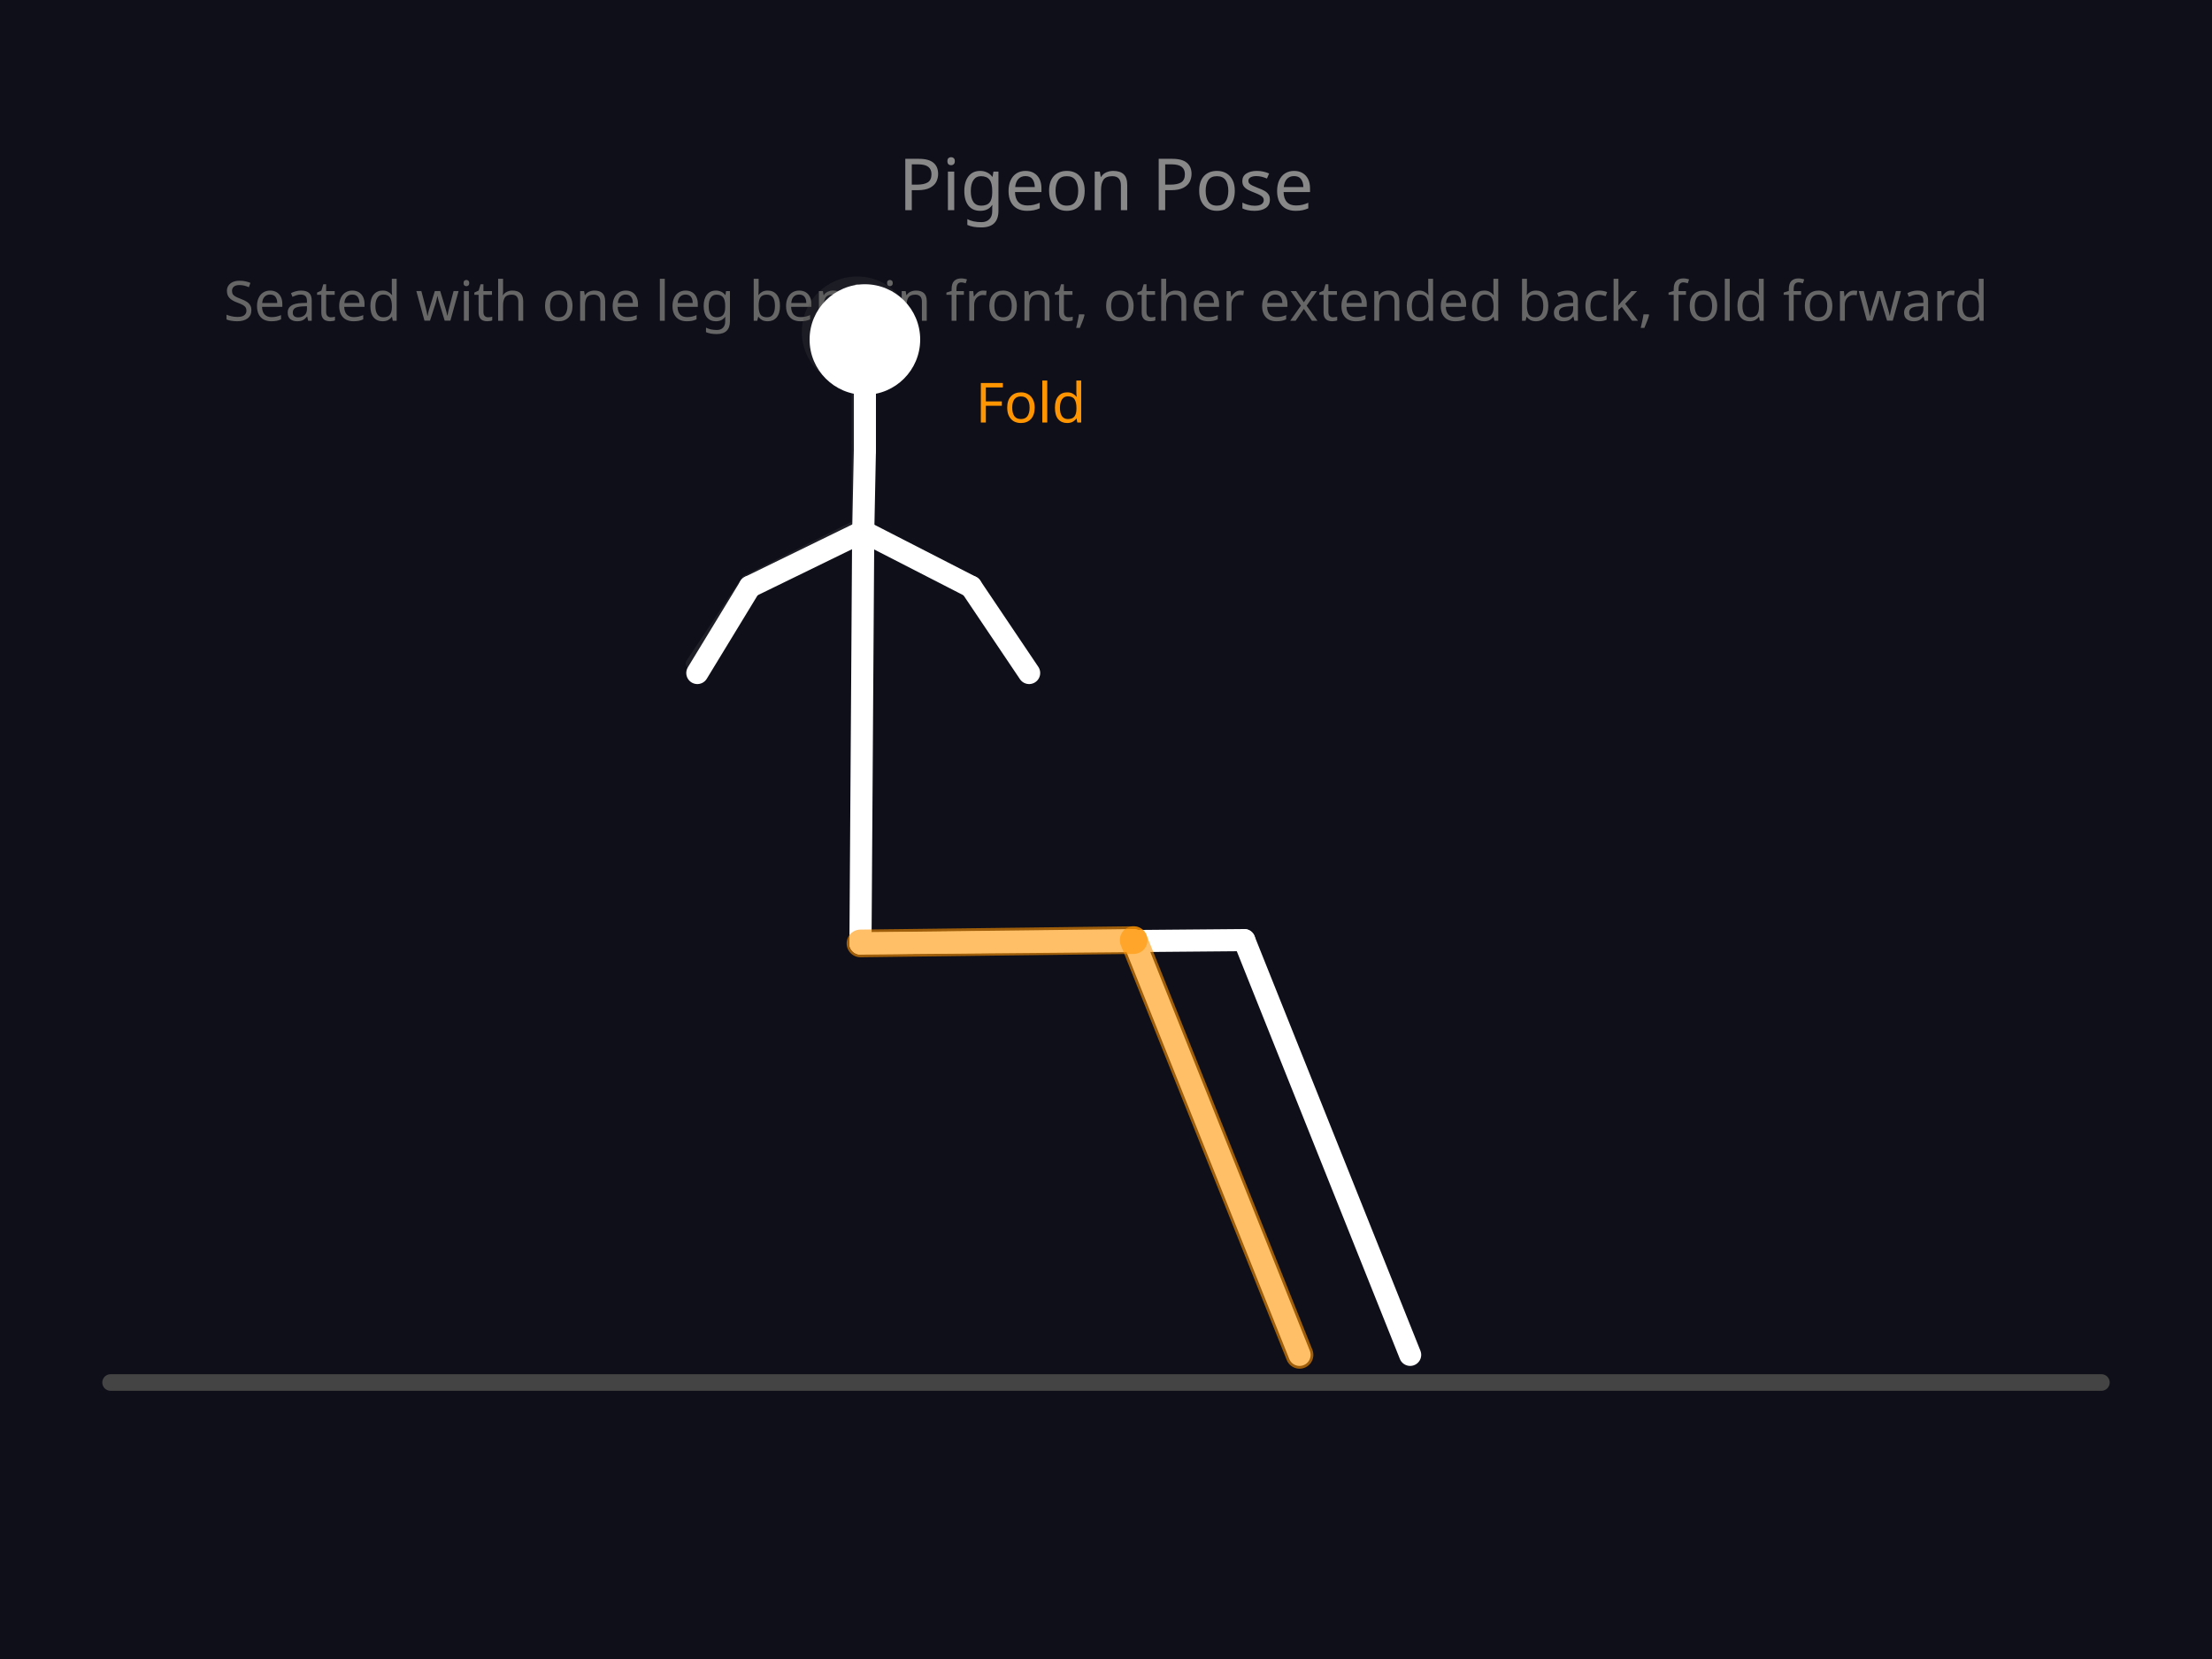
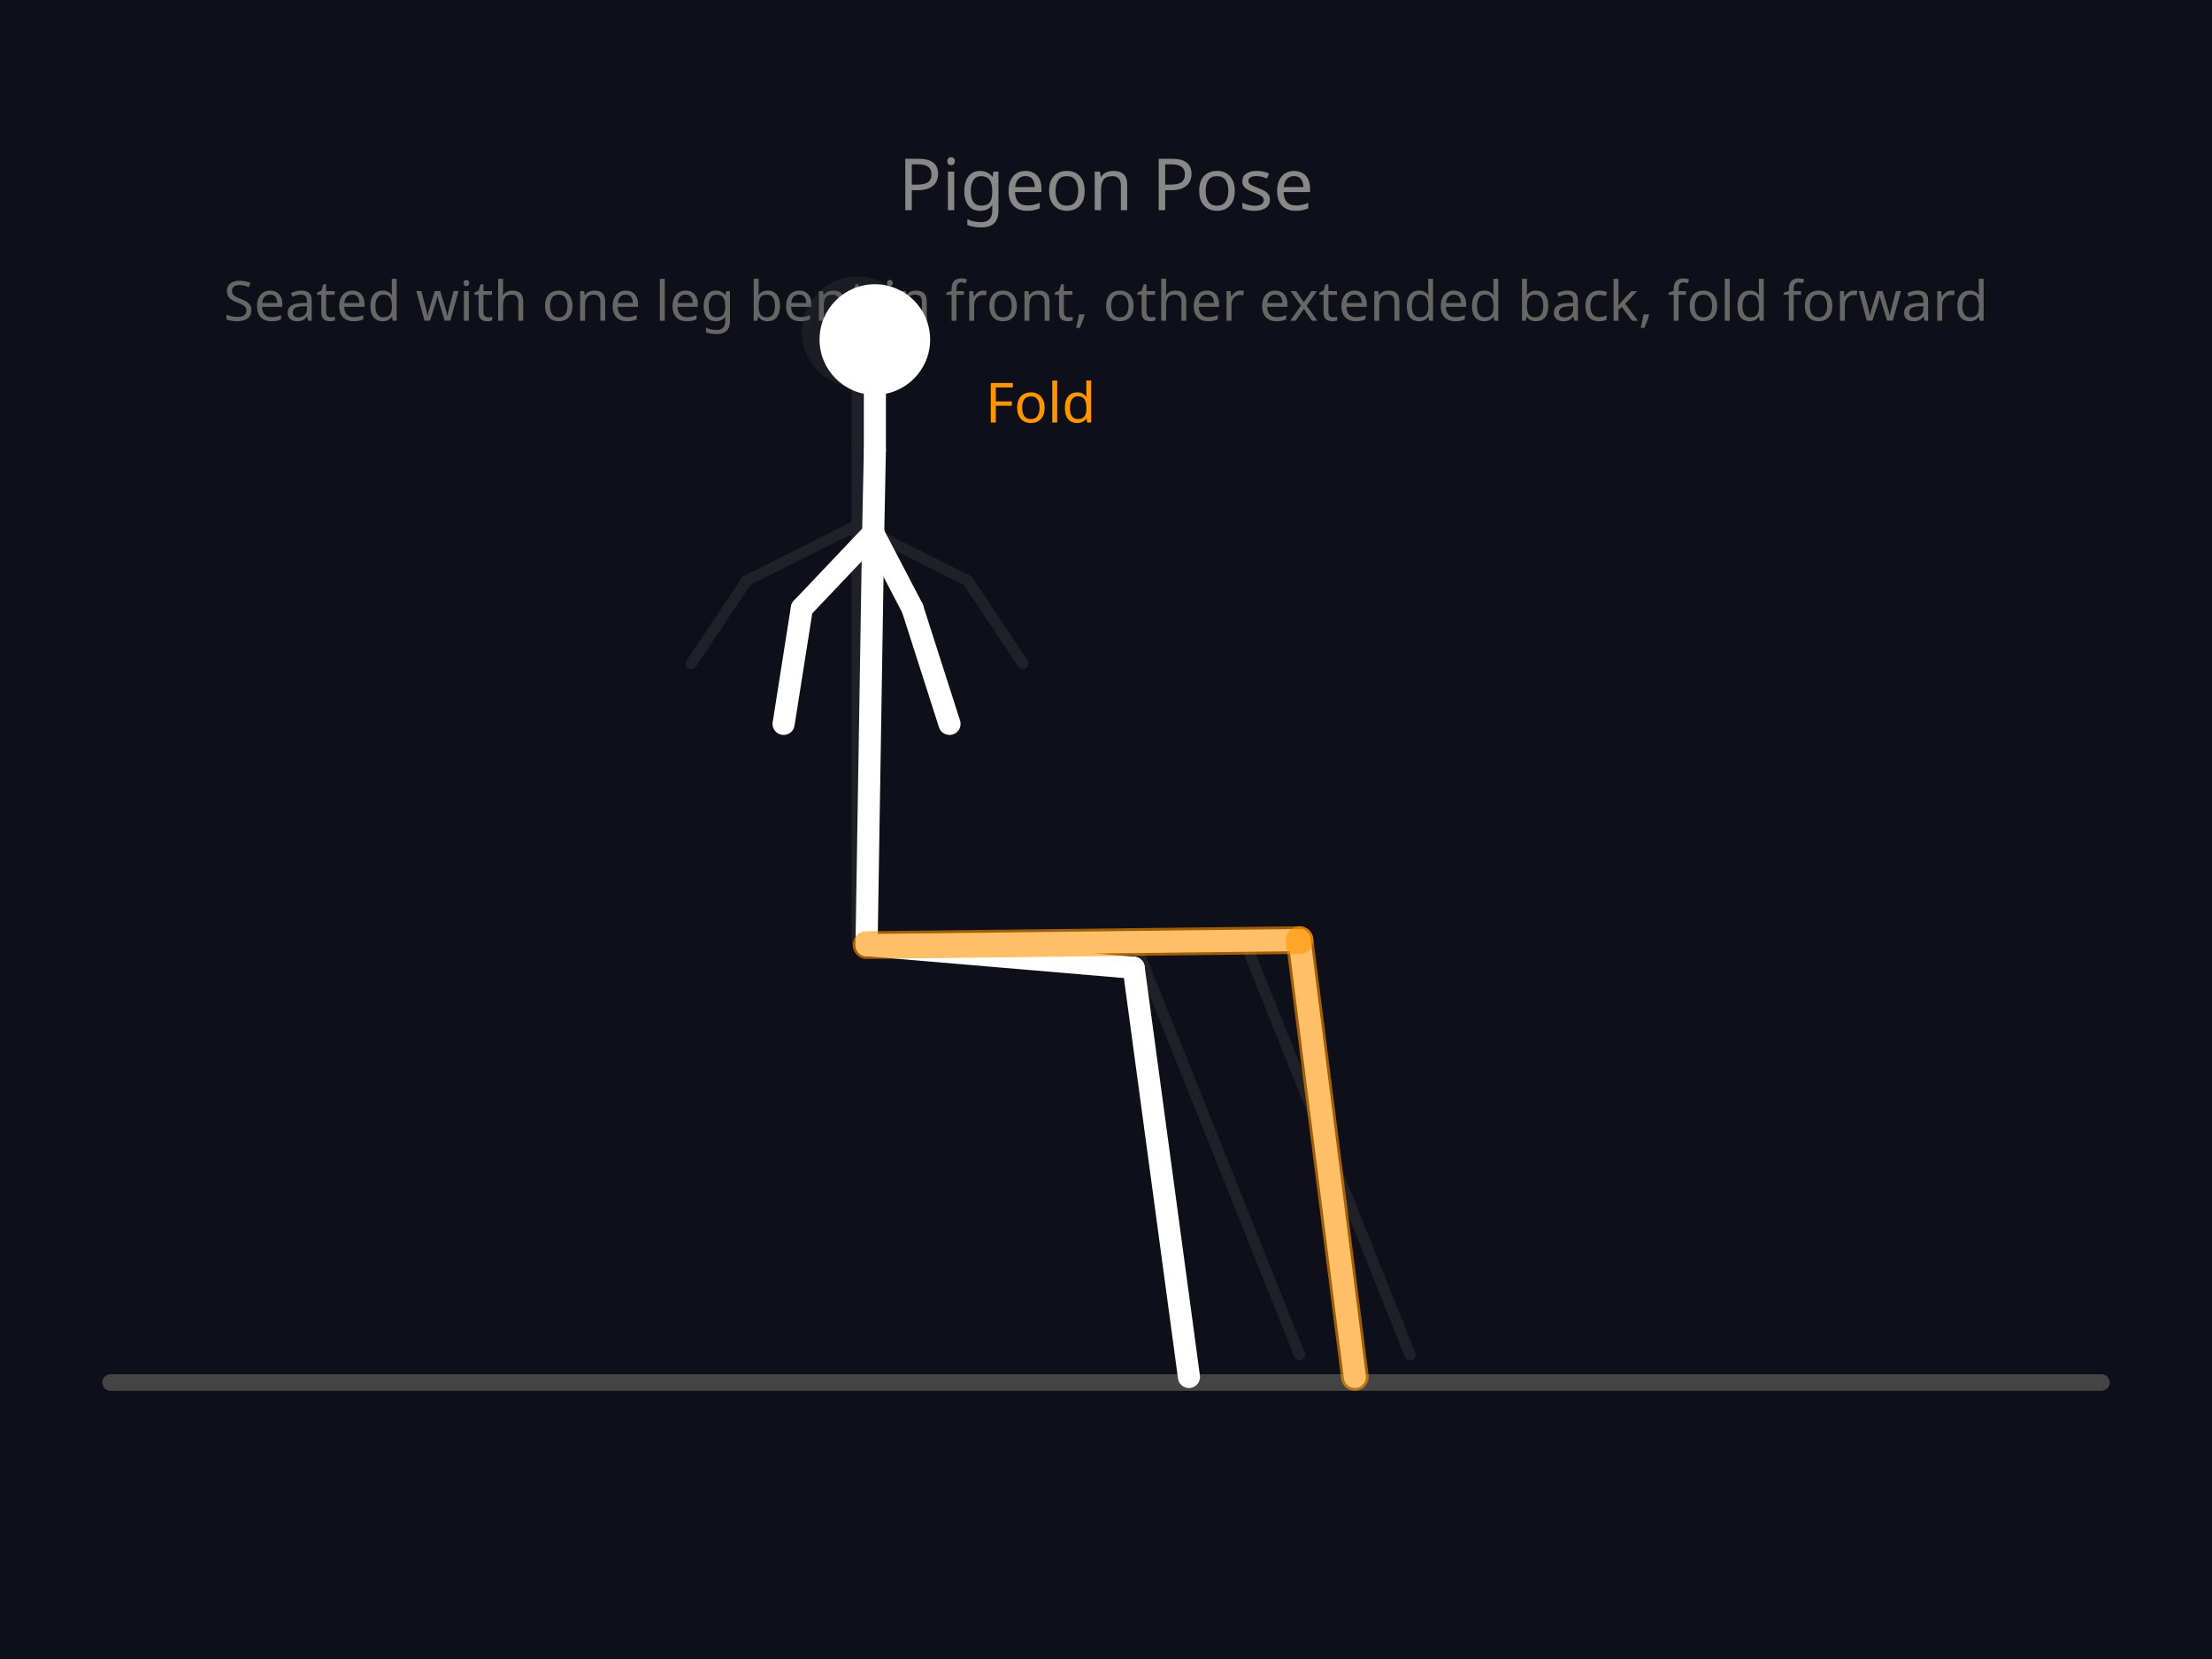
<svg xmlns="http://www.w3.org/2000/svg" viewBox="0 0 400 300">
  <rect width="400" height="300" fill="#0f0f1a" />
  <line x1="20" y1="250" x2="380" y2="250" stroke="#444" stroke-width="3" stroke-linecap="round" />
  <text x="200" y="38" fill="#888" font-size="13" font-family="sans-serif" text-anchor="middle">Pigeon Pose</text>
  <text x="200" y="58" fill="#666" font-size="10" font-family="sans-serif" text-anchor="middle">Seated with one leg bent in front, other extended back, fold forward</text>
  <g stroke="#555" stroke-width="2" fill="none" stroke-linecap="round" stroke-linejoin="round" opacity="0.25">
    <circle cx="155" cy="60" r="10" fill="#444" stroke="none" />
    <line x1="155" y1="60" x2="155" y2="80" />
    <line x1="155" y1="80" x2="155" y2="95" />
    <line x1="155" y1="95" x2="155" y2="170" />
    <line x1="155" y1="95" x2="135" y2="105" />
    <line x1="135" y1="105" x2="125" y2="120" />
    <line x1="155" y1="95" x2="175" y2="105" />
    <line x1="175" y1="105" x2="185" y2="120" />
    <line x1="155" y1="170" x2="225" y2="170" />
    <line x1="225" y1="170" x2="255" y2="245" />
    <line x1="155" y1="170" x2="205" y2="170" />
    <line x1="205" y1="170" x2="235" y2="245" />
  </g>
  <g stroke="#FFF" stroke-width="4" fill="none" stroke-linecap="round" stroke-linejoin="round">
-     <circle cx="156.4" cy="61.4" r="10" fill="#FFF" stroke="none" />
-     <line x1="156.4" y1="61.4" x2="156.4" y2="81.4" />
-     <line x1="156.4" y1="81.4" x2="156.1" y2="96.1" />
-     <line x1="156.1" y1="96.1" x2="155.6" y2="170.6" />
-     <line x1="156.1" y1="96.1" x2="135.6" y2="106.1" />
-     <line x1="135.6" y1="106.1" x2="126.1" y2="121.7" />
-     <line x1="156.1" y1="96.1" x2="175.6" y2="106.1" />
-     <line x1="175.6" y1="106.1" x2="186.1" y2="121.7" />
-     <line x1="155.6" y1="170.6" x2="225" y2="170" />
-     <line x1="225" y1="170" x2="255" y2="245" />
-     <line x1="155.6" y1="170.6" x2="205" y2="170" />
-     <line x1="205" y1="170" x2="235" y2="245" />
-     <line x1="155.6" y1="170.6" x2="205" y2="170" stroke="#FF9500" stroke-width="5" opacity="0.6" />
-     <line x1="205" y1="170" x2="235" y2="245" stroke="#FF9500" stroke-width="5" opacity="0.6" />
+     <circle cx="158.2" cy="61.4" r="10" fill="#FFF" stroke="none" />
+     <line x1="158.2" y1="61.4" x2="158.2" y2="81.4" />
+     <line x1="158.2" y1="81.4" x2="157.9" y2="96.4" />
+     <line x1="157.9" y1="96.4" x2="156.7" y2="170.9" />
+     <line x1="157.9" y1="96.4" x2="145" y2="110" />
+     <line x1="145" y1="110" x2="141.7" y2="130.9" />
+     <line x1="157.9" y1="96.4" x2="165" y2="110" />
+     <line x1="165" y1="110" x2="171.7" y2="130.9" />
+     <line x1="156.7" y1="170.9" x2="205" y2="175" />
+     <line x1="205" y1="175" x2="215" y2="249" />
+     <line x1="156.7" y1="170.9" x2="235" y2="170" />
+     <line x1="235" y1="170" x2="245" y2="249" />
+     <line x1="156.7" y1="170.9" x2="235" y2="170" stroke="#FF9500" stroke-width="5" opacity="0.6" />
+     <line x1="235" y1="170" x2="245" y2="249" stroke="#FF9500" stroke-width="5" opacity="0.6" />
  </g>
-   <text x="176.4" y="76.4" fill="#FF9500" font-size="10" font-family="sans-serif">Fold</text>
+   <text x="178.2" y="76.4" fill="#FF9500" font-size="10" font-family="sans-serif">Fold</text>
</svg>
